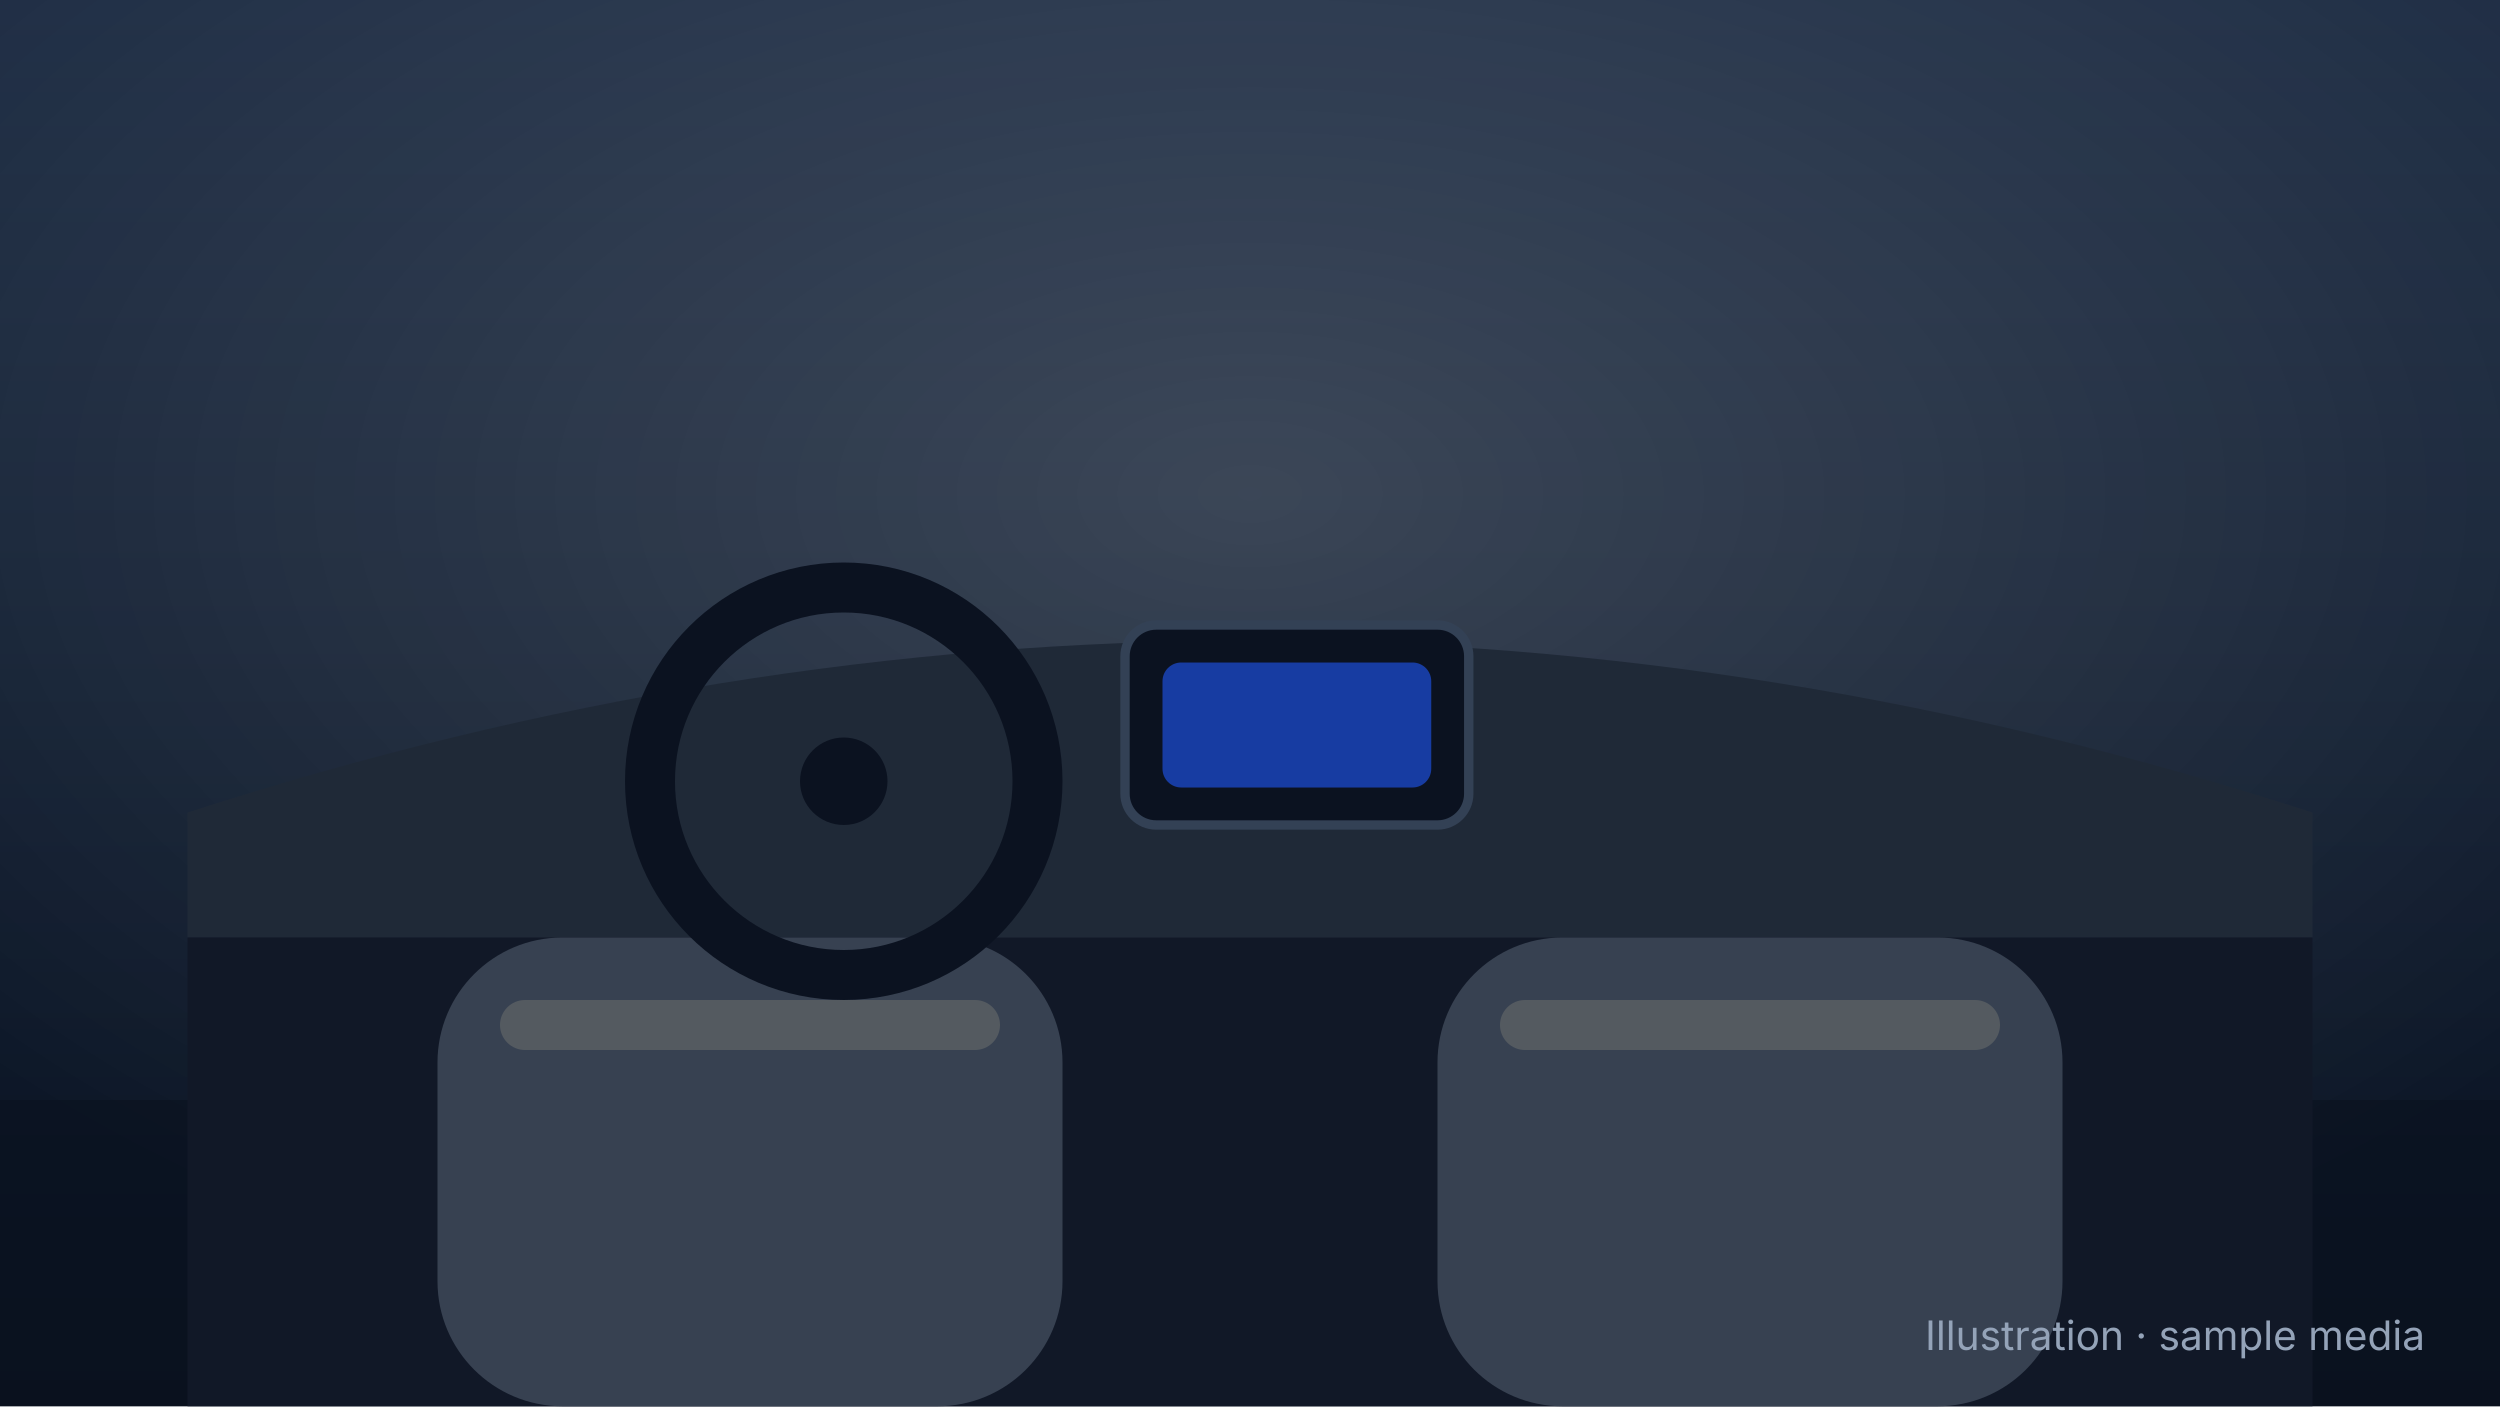
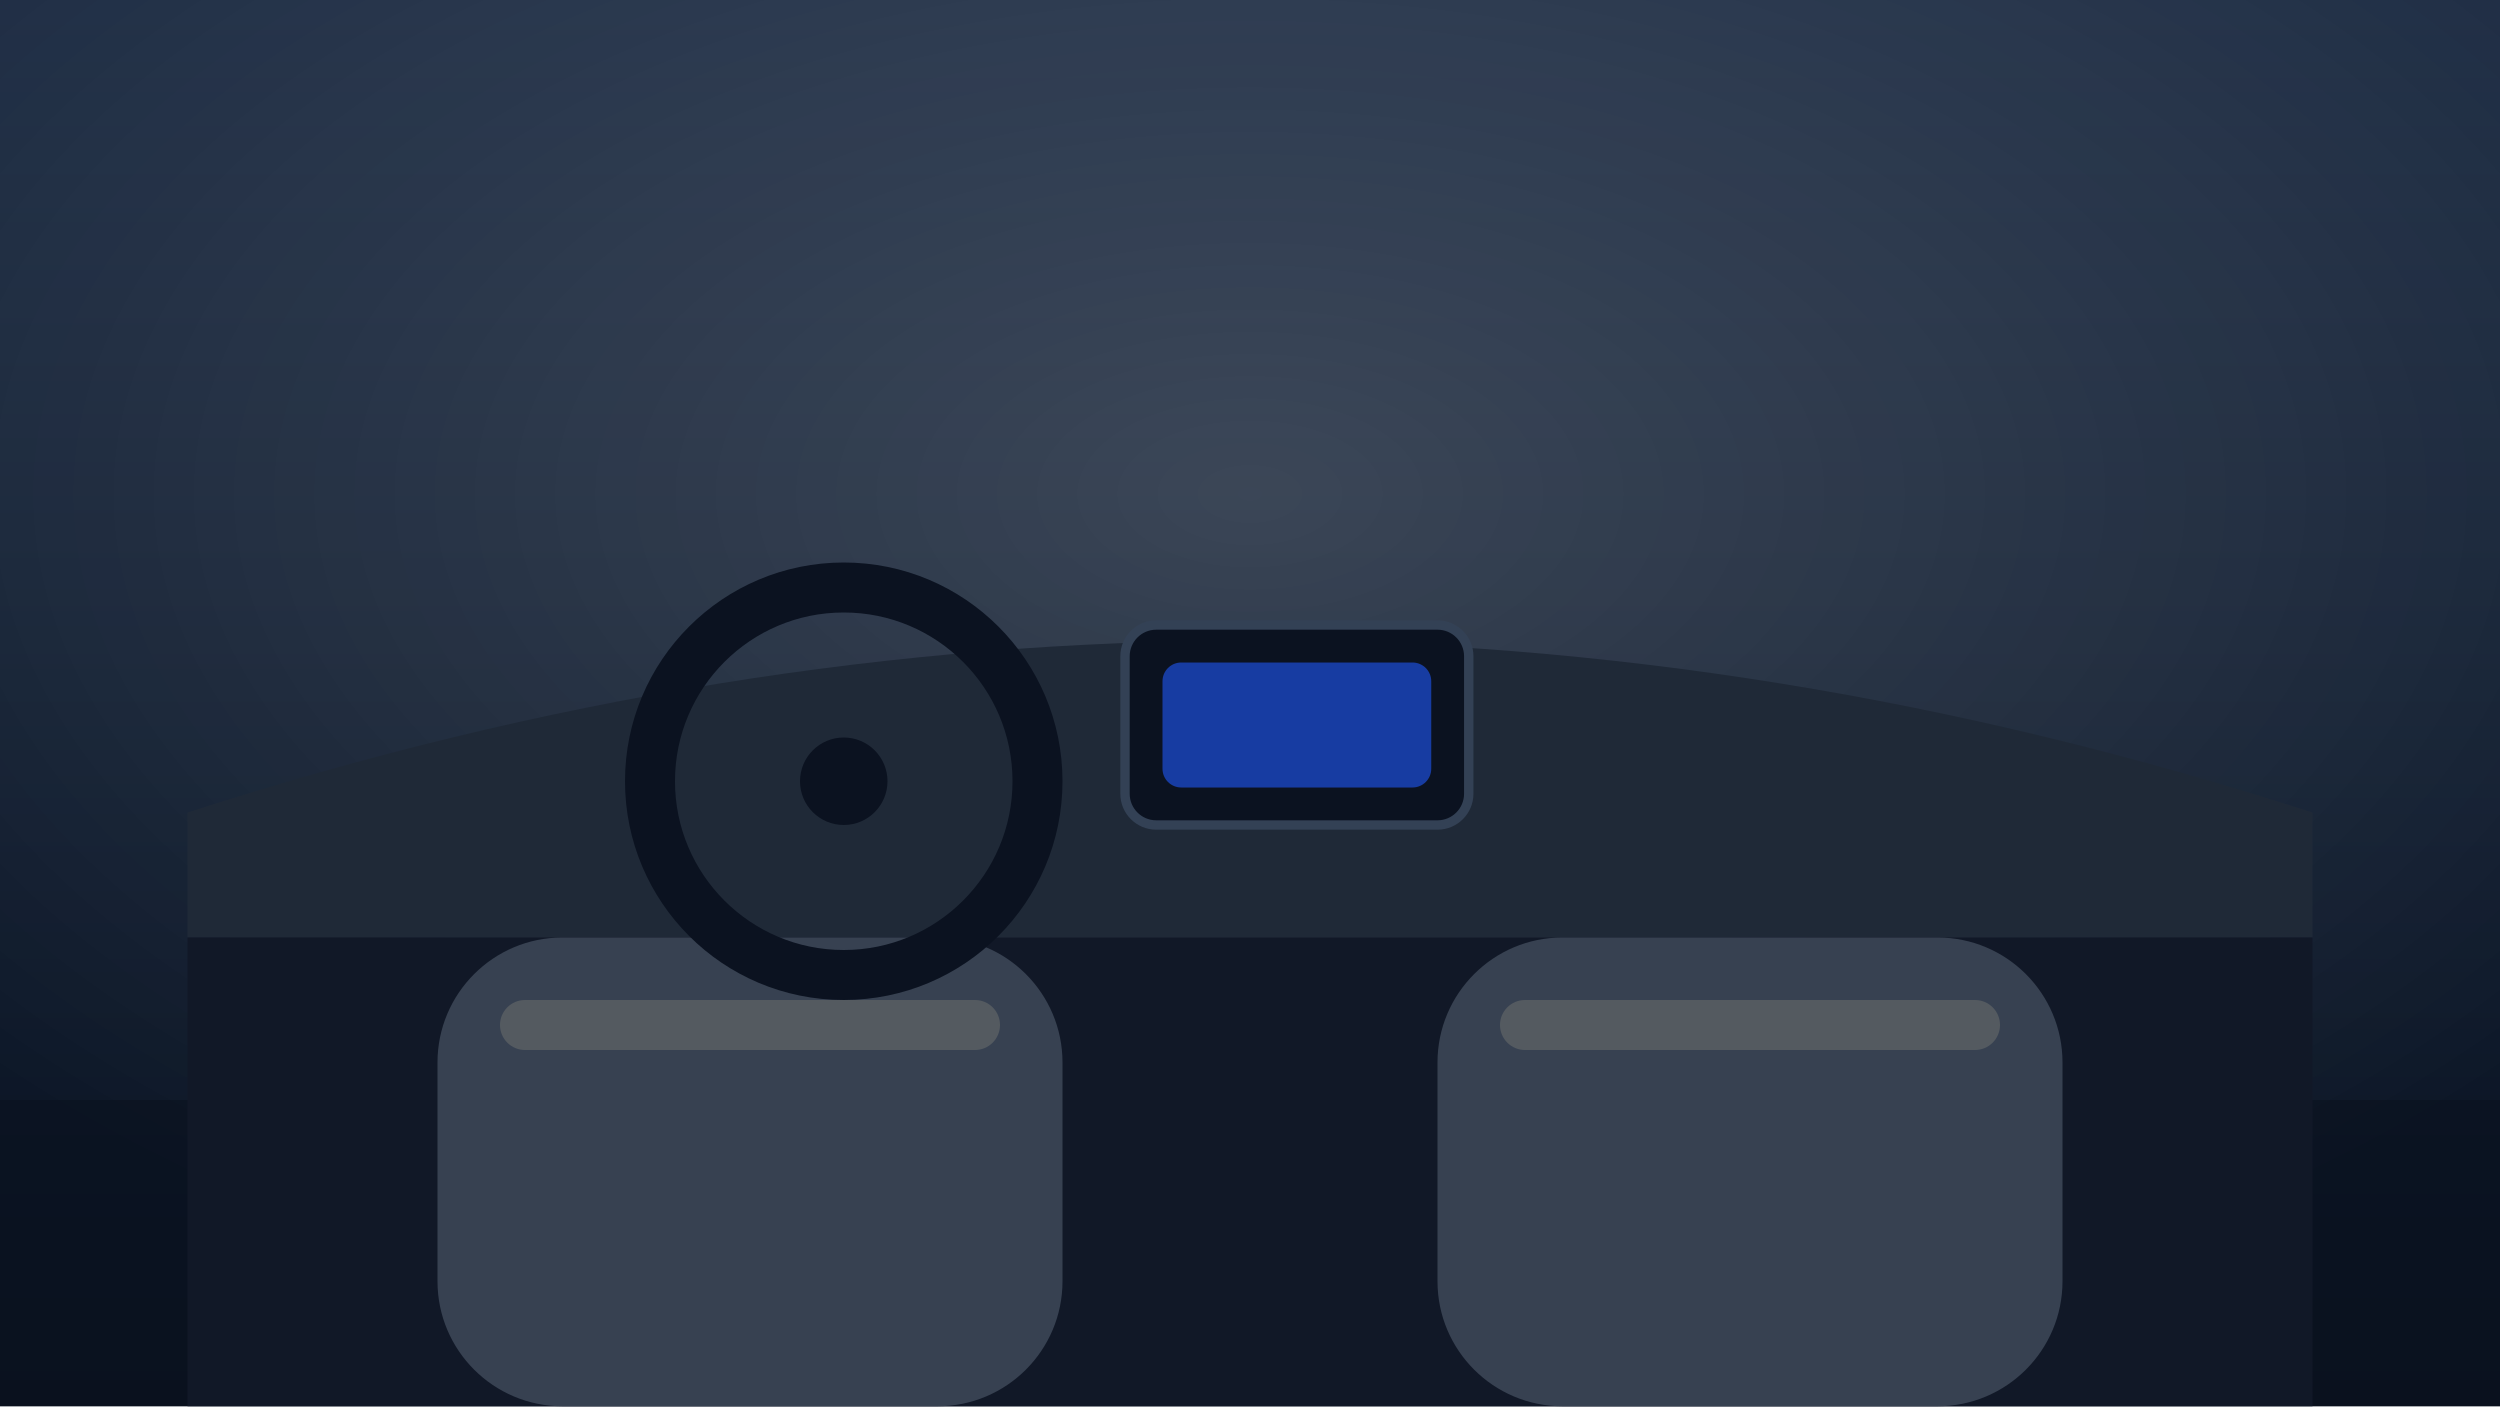
<svg xmlns="http://www.w3.org/2000/svg" viewBox="0 0 800 450" role="img" aria-label="2024 Toyota Rumion 1.5 TX AT (interior, illustration)">
  <defs>
    <linearGradient id="bg" x1="0" y1="0" x2="0" y2="1">
      <stop offset="0" stop-color="#1e2d44" />
      <stop offset="0.62" stop-color="#0f1b2d" />
      <stop offset="1" stop-color="#0a1220" />
    </linearGradient>
    <radialGradient id="spot" cx="0.5" cy="0.35" r="0.65">
      <stop offset="0" stop-color="#ffffff" stop-opacity="0.16" />
      <stop offset="1" stop-color="#ffffff" stop-opacity="0" />
    </radialGradient>
    <linearGradient id="glass" x1="0" y1="0" x2="1" y2="1">
      <stop offset="0" stop-color="#9fc3e0" />
      <stop offset="1" stop-color="#2b4a6b" />
    </linearGradient>
  </defs>
  <rect width="800" height="450" fill="url(#bg)" />
  <rect width="800" height="450" fill="url(#spot)" />
  <rect y="352" width="800" height="98" fill="#09111d" opacity="0.55" />
  <path d="M60 260 Q400 150 740 260 L740 300 L60 300 Z" fill="#1f2937" />
  <path d="M60 300 L740 300 L740 450 L60 450 Z" fill="#111827" />
  <rect x="140" y="300" width="200" height="150" rx="40" fill="#374151" />
  <rect x="460" y="300" width="200" height="150" rx="40" fill="#374151" />
  <rect x="160" y="320" width="160" height="16" rx="8" fill="#545a60" />
  <rect x="480" y="320" width="160" height="16" rx="8" fill="#545a60" />
  <circle cx="270" cy="250" r="62" fill="none" stroke="#0b1220" stroke-width="16" />
  <circle cx="270" cy="250" r="14" fill="#0b1220" />
  <rect x="360" y="200" width="110" height="64" rx="10" fill="#0b1220" stroke="#334155" stroke-width="3" />
  <rect x="372" y="212" width="86" height="40" rx="6" fill="#1d4ed8" opacity="0.7" />
-   <text x="776" y="432" text-anchor="end" fill="#94a3b8" font-family="Inter, Segoe UI, Arial, sans-serif" font-size="13">Illustration · sample media</text>
</svg>
